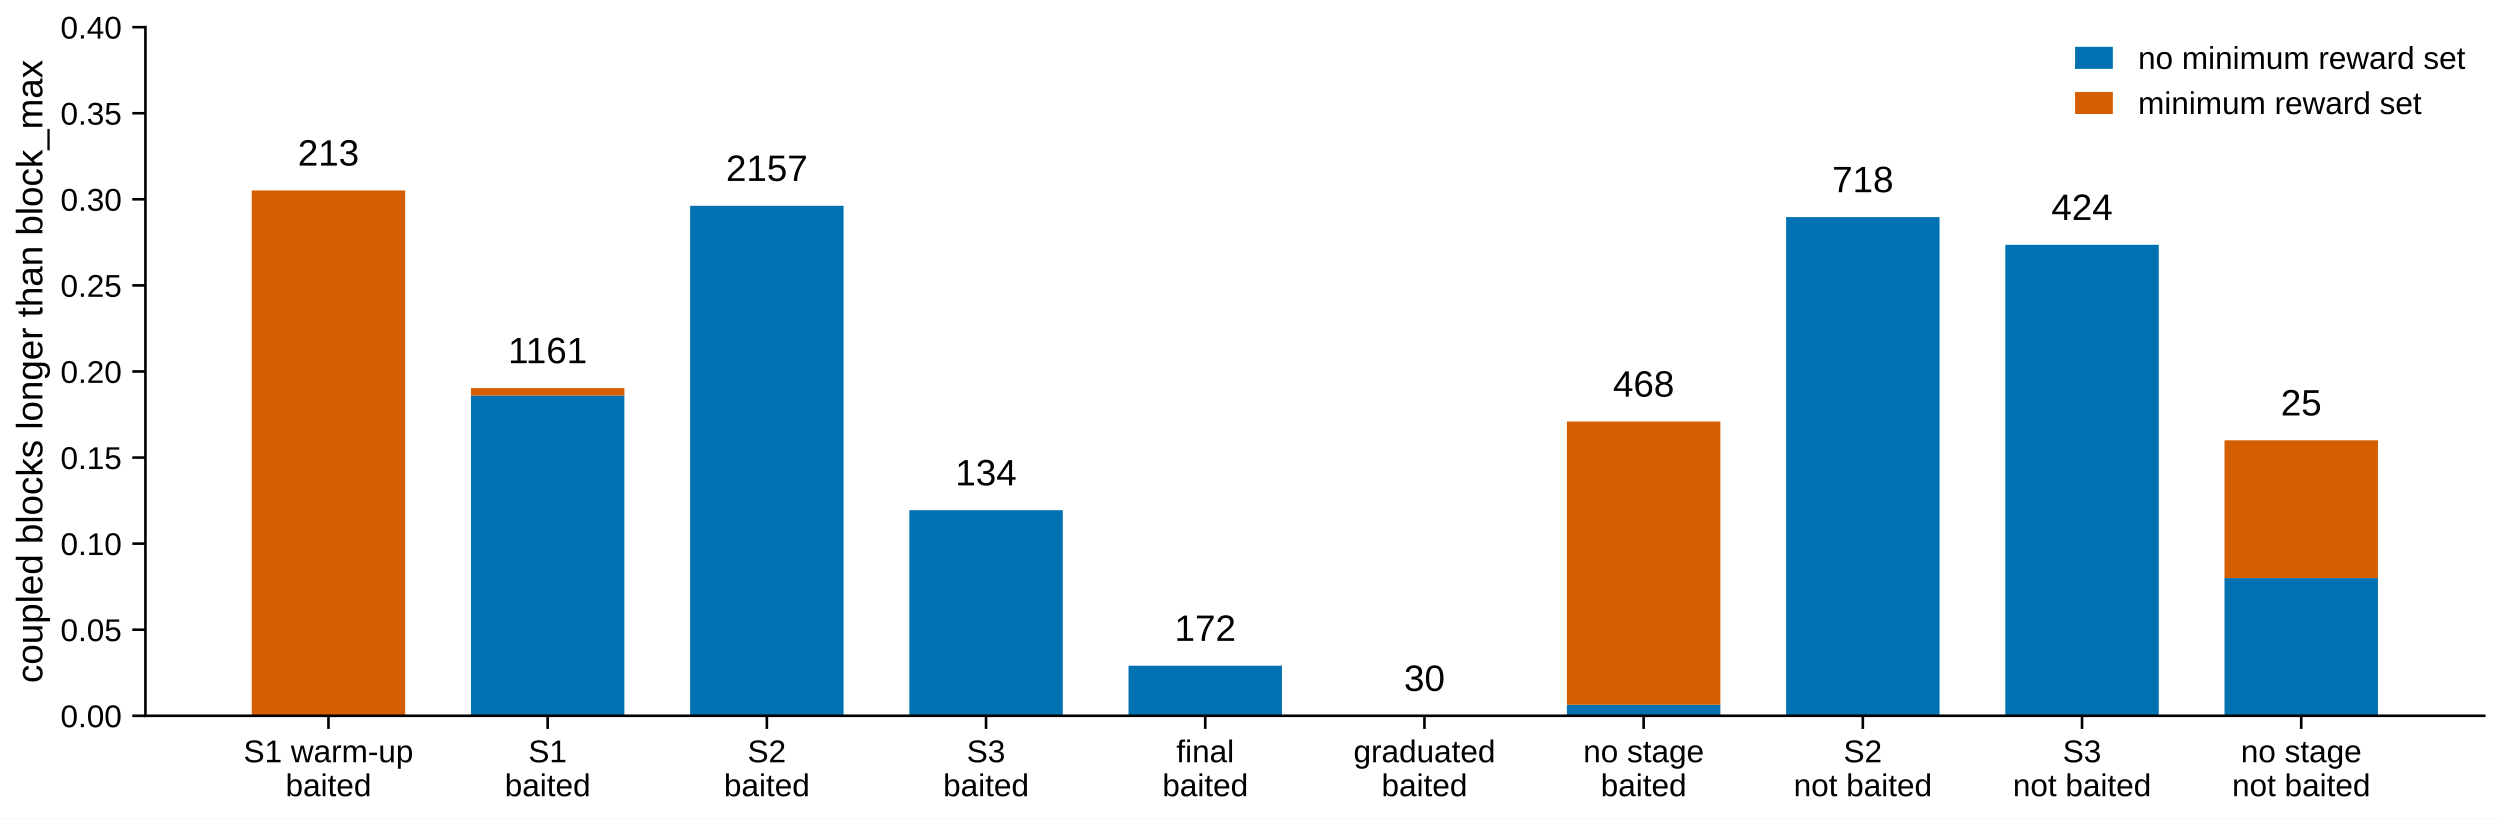
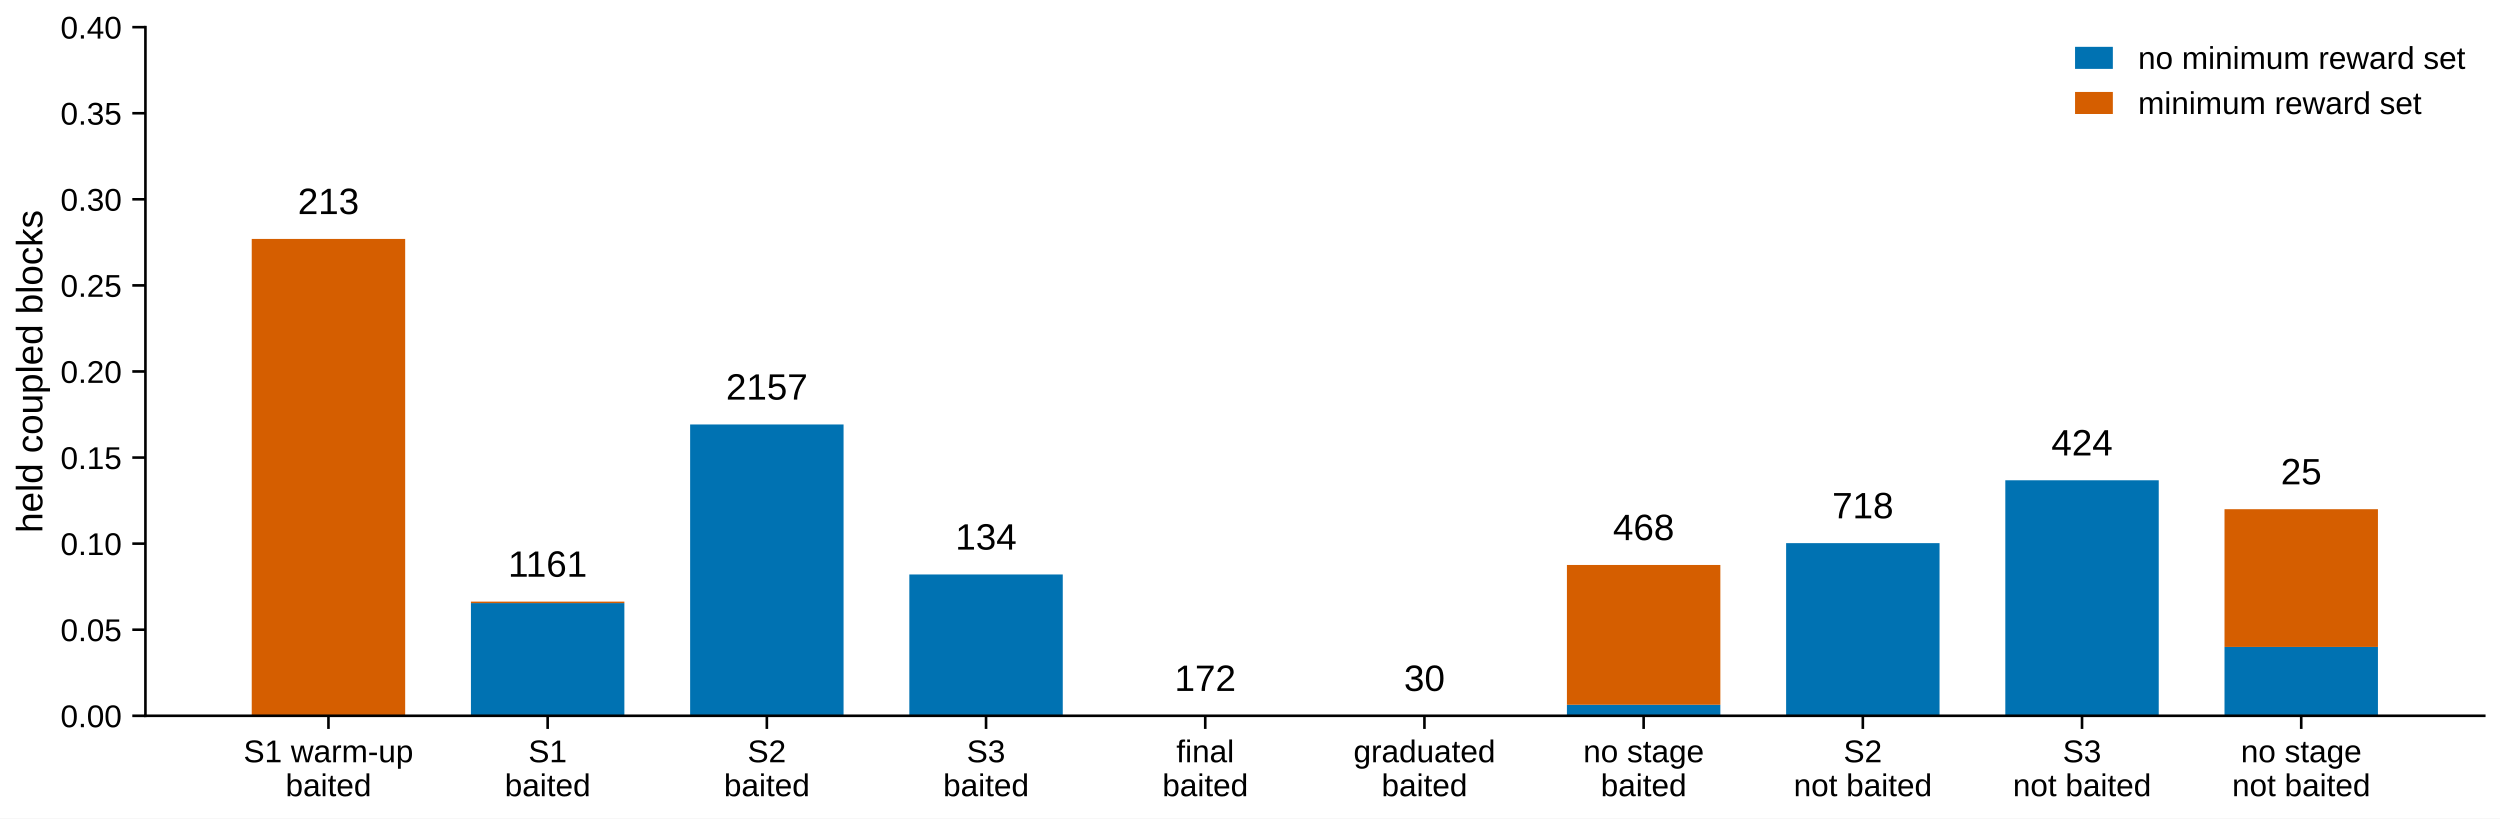
<svg xmlns="http://www.w3.org/2000/svg" xmlns:xlink="http://www.w3.org/1999/xlink" width="476.22pt" height="155.906pt" viewBox="0 0 476.22 155.906" version="1.1">
  <defs>
    <style type="text/css">*{stroke-linejoin: round; stroke-linecap: butt}</style>
  </defs>
  <g id="figure_1">
    <g id="patch_1">
      <path d="M 0 155.906  L 476.22 155.906  L 476.22 0  L 0 0  z " style="fill: #ffffff" />
    </g>
    <g id="axes_1">
      <g id="patch_2">
        <path d="M 27.702 136.349  L 473.22 136.349  L 473.22 5.174  L 27.702 5.174  z " style="fill: #ffffff" />
      </g>
      <g id="patch_3">
-         <path d="M 47.953 136.349  L 77.181 136.349  L 77.181 136.349  L 47.953 136.349  z " clip-path="url(#p3a7ebcb245)" style="fill: #0072b2" />
+         <path d="M 47.953 136.349  L 77.181 136.349  L 77.181 136.349  L 47.953 136.349  z " clip-path="url(#p897dcc1a1b)" style="fill: #0072b2" />
      </g>
      <g id="patch_4">
-         <path d="M 89.707 136.349  L 118.935 136.349  L 118.935 75.338  L 89.707 75.338  z " clip-path="url(#p3a7ebcb245)" style="fill: #0072b2" />
+         <path d="M 89.707 136.349  L 118.935 136.349  L 118.935 114.882  L 89.707 114.882  z " clip-path="url(#p897dcc1a1b)" style="fill: #0072b2" />
      </g>
      <g id="patch_5">
-         <path d="M 131.461 136.349  L 160.689 136.349  L 160.689 39.2  L 131.461 39.2  z " clip-path="url(#p3a7ebcb245)" style="fill: #0072b2" />
+         <path d="M 131.461 136.349  L 160.689 136.349  L 160.689 80.857  L 131.461 80.857  z " clip-path="url(#p897dcc1a1b)" style="fill: #0072b2" />
      </g>
      <g id="patch_6">
-         <path d="M 173.216 136.349  L 202.444 136.349  L 202.444 97.193  L 173.216 97.193  z " clip-path="url(#p3a7ebcb245)" style="fill: #0072b2" />
+         <path d="M 173.216 136.349  L 202.444 136.349  L 202.444 109.429  L 173.216 109.429  z " clip-path="url(#p897dcc1a1b)" style="fill: #0072b2" />
      </g>
      <g id="patch_7">
-         <path d="M 214.97 136.349  L 244.198 136.349  L 244.198 126.816  L 214.97 126.816  z " clip-path="url(#p3a7ebcb245)" style="fill: #0072b2" />
+         <path d="M 214.97 136.349  L 244.198 136.349  L 244.198 136.349  L 214.97 136.349  z " clip-path="url(#p897dcc1a1b)" style="fill: #0072b2" />
      </g>
      <g id="patch_8">
-         <path d="M 256.724 136.349  L 285.952 136.349  L 285.952 136.349  L 256.724 136.349  z " clip-path="url(#p3a7ebcb245)" style="fill: #0072b2" />
+         <path d="M 256.724 136.349  L 285.952 136.349  L 285.952 136.349  L 256.724 136.349  z " clip-path="url(#p897dcc1a1b)" style="fill: #0072b2" />
      </g>
      <g id="patch_9">
-         <path d="M 298.479 136.349  L 327.707 136.349  L 327.707 134.247  L 298.479 134.247  z " clip-path="url(#p3a7ebcb245)" style="fill: #0072b2" />
+         <path d="M 298.479 136.349  L 327.707 136.349  L 327.707 134.247  L 298.479 134.247  z " clip-path="url(#p897dcc1a1b)" style="fill: #0072b2" />
      </g>
      <g id="patch_10">
-         <path d="M 340.233 136.349  L 369.461 136.349  L 369.461 41.348  L 340.233 41.348  z " clip-path="url(#p3a7ebcb245)" style="fill: #0072b2" />
+         <path d="M 340.233 136.349  L 369.461 136.349  L 369.461 103.464  L 340.233 103.464  z " clip-path="url(#p897dcc1a1b)" style="fill: #0072b2" />
      </g>
      <g id="patch_11">
-         <path d="M 381.987 136.349  L 411.215 136.349  L 411.215 46.631  L 381.987 46.631  z " clip-path="url(#p3a7ebcb245)" style="fill: #0072b2" />
+         <path d="M 381.987 136.349  L 411.215 136.349  L 411.215 91.49  L 381.987 91.49  z " clip-path="url(#p897dcc1a1b)" style="fill: #0072b2" />
      </g>
      <g id="patch_12">
-         <path d="M 423.741 136.349  L 452.969 136.349  L 452.969 110.114  L 423.741 110.114  z " clip-path="url(#p3a7ebcb245)" style="fill: #0072b2" />
+         <path d="M 423.741 136.349  L 452.969 136.349  L 452.969 123.232  L 423.741 123.232  z " clip-path="url(#p897dcc1a1b)" style="fill: #0072b2" />
      </g>
      <g id="patch_13">
-         <path d="M 47.953 136.349  L 77.181 136.349  L 77.181 36.275  L 47.953 36.275  z " clip-path="url(#p3a7ebcb245)" style="fill: #d55e00" />
+         <path d="M 47.953 136.349  L 77.181 136.349  L 77.181 45.512  L 47.953 45.512  z " clip-path="url(#p897dcc1a1b)" style="fill: #d55e00" />
      </g>
      <g id="patch_14">
-         <path d="M 89.707 75.338  L 118.935 75.338  L 118.935 73.925  L 89.707 73.925  z " clip-path="url(#p3a7ebcb245)" style="fill: #d55e00" />
+         <path d="M 89.707 114.882  L 118.935 114.882  L 118.935 114.6  L 89.707 114.6  z " clip-path="url(#p897dcc1a1b)" style="fill: #d55e00" />
      </g>
      <g id="patch_15">
-         <path d="M 131.461 39.2  L 160.689 39.2  L 160.689 39.2  L 131.461 39.2  z " clip-path="url(#p3a7ebcb245)" style="fill: #d55e00" />
+         <path d="M 131.461 80.857  L 160.689 80.857  L 160.689 80.857  L 131.461 80.857  z " clip-path="url(#p897dcc1a1b)" style="fill: #d55e00" />
      </g>
      <g id="patch_16">
-         <path d="M 173.216 97.193  L 202.444 97.193  L 202.444 97.193  L 173.216 97.193  z " clip-path="url(#p3a7ebcb245)" style="fill: #d55e00" />
+         <path d="M 173.216 109.429  L 202.444 109.429  L 202.444 109.429  L 173.216 109.429  z " clip-path="url(#p897dcc1a1b)" style="fill: #d55e00" />
      </g>
      <g id="patch_17">
-         <path d="M 214.97 126.816  L 244.198 126.816  L 244.198 126.816  L 214.97 126.816  z " clip-path="url(#p3a7ebcb245)" style="fill: #d55e00" />
+         <path d="M 214.97 136.349  L 244.198 136.349  L 244.198 136.349  L 214.97 136.349  z " clip-path="url(#p897dcc1a1b)" style="fill: #d55e00" />
      </g>
      <g id="patch_18">
-         <path d="M 256.724 136.349  L 285.952 136.349  L 285.952 136.349  L 256.724 136.349  z " clip-path="url(#p3a7ebcb245)" style="fill: #d55e00" />
+         <path d="M 256.724 136.349  L 285.952 136.349  L 285.952 136.349  L 256.724 136.349  z " clip-path="url(#p897dcc1a1b)" style="fill: #d55e00" />
      </g>
      <g id="patch_19">
-         <path d="M 298.479 134.247  L 327.707 134.247  L 327.707 80.292  L 298.479 80.292  z " clip-path="url(#p3a7ebcb245)" style="fill: #d55e00" />
+         <path d="M 298.479 134.247  L 327.707 134.247  L 327.707 107.62  L 298.479 107.62  z " clip-path="url(#p897dcc1a1b)" style="fill: #d55e00" />
      </g>
      <g id="patch_20">
-         <path d="M 340.233 41.348  L 369.461 41.348  L 369.461 41.348  L 340.233 41.348  z " clip-path="url(#p3a7ebcb245)" style="fill: #d55e00" />
+         <path d="M 340.233 103.464  L 369.461 103.464  L 369.461 103.464  L 340.233 103.464  z " clip-path="url(#p897dcc1a1b)" style="fill: #d55e00" />
      </g>
      <g id="patch_21">
-         <path d="M 381.987 46.631  L 411.215 46.631  L 411.215 46.631  L 381.987 46.631  z " clip-path="url(#p3a7ebcb245)" style="fill: #d55e00" />
+         <path d="M 381.987 91.49  L 411.215 91.49  L 411.215 91.49  L 381.987 91.49  z " clip-path="url(#p897dcc1a1b)" style="fill: #d55e00" />
      </g>
      <g id="patch_22">
-         <path d="M 423.741 110.114  L 452.969 110.114  L 452.969 83.879  L 423.741 83.879  z " clip-path="url(#p3a7ebcb245)" style="fill: #d55e00" />
+         <path d="M 423.741 123.232  L 452.969 123.232  L 452.969 96.997  L 423.741 96.997  z " clip-path="url(#p897dcc1a1b)" style="fill: #d55e00" />
      </g>
      <g id="matplotlib.axis_1">
        <g id="xtick_1">
          <g id="line2d_1">
            <defs>
              <path id="md31456fca1" d="M 0 0  L 0 2.5  " style="stroke: #000000; stroke-width: 0.5" />
            </defs>
            <g>
              <use xlink:href="#md31456fca1" x="62.567" y="136.349" style="stroke: #000000; stroke-width: 0.5" />
            </g>
          </g>
          <g id="text_1">
            <text style="font-size: 6px; font-family: 'Arial', 'Liberation Sans', 'Helvetica', sans-serif" transform="translate(46.396 145.1975)">S1 warm-up</text>
            <text style="font-size: 6px; font-family: 'Arial', 'Liberation Sans', 'Helvetica', sans-serif" transform="translate(54.39381 151.6603)">baited</text>
          </g>
        </g>
        <g id="xtick_2">
          <g id="line2d_2">
            <g>
              <use xlink:href="#md31456fca1" x="104.321" y="136.349" style="stroke: #000000; stroke-width: 0.5" />
            </g>
          </g>
          <g id="text_2">
            <text style="font-size: 6px; font-family: 'Arial', 'Liberation Sans', 'Helvetica', sans-serif" transform="translate(100.6518 145.1975)">S1</text>
            <text style="font-size: 6px; font-family: 'Arial', 'Liberation Sans', 'Helvetica', sans-serif" transform="translate(96.14808 151.6603)">baited</text>
          </g>
        </g>
        <g id="xtick_3">
          <g id="line2d_3">
            <g>
              <use xlink:href="#md31456fca1" x="146.075" y="136.349" style="stroke: #000000; stroke-width: 0.5" />
            </g>
          </g>
          <g id="text_3">
            <text style="font-size: 6px; font-family: 'Arial', 'Liberation Sans', 'Helvetica', sans-serif" transform="translate(142.4061 145.1975)">S2</text>
            <text style="font-size: 6px; font-family: 'Arial', 'Liberation Sans', 'Helvetica', sans-serif" transform="translate(137.9024 151.6603)">baited</text>
          </g>
        </g>
        <g id="xtick_4">
          <g id="line2d_4">
            <g>
              <use xlink:href="#md31456fca1" x="187.83" y="136.349" style="stroke: #000000; stroke-width: 0.5" />
            </g>
          </g>
          <g id="text_4">
            <text style="font-size: 6px; font-family: 'Arial', 'Liberation Sans', 'Helvetica', sans-serif" transform="translate(184.1604 145.1975)">S3</text>
            <text style="font-size: 6px; font-family: 'Arial', 'Liberation Sans', 'Helvetica', sans-serif" transform="translate(179.6566 151.6603)">baited</text>
          </g>
        </g>
        <g id="xtick_5">
          <g id="line2d_5">
            <g>
              <use xlink:href="#md31456fca1" x="229.584" y="136.349" style="stroke: #000000; stroke-width: 0.5" />
            </g>
          </g>
          <g id="text_5">
            <text style="font-size: 6px; font-family: 'Arial', 'Liberation Sans', 'Helvetica', sans-serif" transform="translate(224.0809 145.1975)">final</text>
            <text style="font-size: 6px; font-family: 'Arial', 'Liberation Sans', 'Helvetica', sans-serif" transform="translate(221.4109 151.6603)">baited</text>
          </g>
        </g>
        <g id="xtick_6">
          <g id="line2d_6">
            <g>
              <use xlink:href="#md31456fca1" x="271.338" y="136.349" style="stroke: #000000; stroke-width: 0.5" />
            </g>
          </g>
          <g id="text_6">
            <text style="font-size: 6px; font-family: 'Arial', 'Liberation Sans', 'Helvetica', sans-serif" transform="translate(257.828 145.1975)">graduated</text>
            <text style="font-size: 6px; font-family: 'Arial', 'Liberation Sans', 'Helvetica', sans-serif" transform="translate(263.1652 151.6603)">baited</text>
          </g>
        </g>
        <g id="xtick_7">
          <g id="line2d_7">
            <g>
              <use xlink:href="#md31456fca1" x="313.093" y="136.349" style="stroke: #000000; stroke-width: 0.5" />
            </g>
          </g>
          <g id="text_7">
            <text style="font-size: 6px; font-family: 'Arial', 'Liberation Sans', 'Helvetica', sans-serif" transform="translate(301.5843 145.1975)">no stage</text>
            <text style="font-size: 6px; font-family: 'Arial', 'Liberation Sans', 'Helvetica', sans-serif" transform="translate(304.9195 151.6603)">baited</text>
          </g>
        </g>
        <g id="xtick_8">
          <g id="line2d_8">
            <g>
              <use xlink:href="#md31456fca1" x="354.847" y="136.349" style="stroke: #000000; stroke-width: 0.5" />
            </g>
          </g>
          <g id="text_8">
            <text style="font-size: 6px; font-family: 'Arial', 'Liberation Sans', 'Helvetica', sans-serif" transform="translate(351.1775 145.1975)">S2</text>
            <text style="font-size: 6px; font-family: 'Arial', 'Liberation Sans', 'Helvetica', sans-serif" transform="translate(341.6703 151.6603)">not baited</text>
          </g>
        </g>
        <g id="xtick_9">
          <g id="line2d_9">
            <g>
              <use xlink:href="#md31456fca1" x="396.601" y="136.349" style="stroke: #000000; stroke-width: 0.5" />
            </g>
          </g>
          <g id="text_9">
            <text style="font-size: 6px; font-family: 'Arial', 'Liberation Sans', 'Helvetica', sans-serif" transform="translate(392.9318 145.1975)">S3</text>
            <text style="font-size: 6px; font-family: 'Arial', 'Liberation Sans', 'Helvetica', sans-serif" transform="translate(383.4246 151.6603)">not baited</text>
          </g>
        </g>
        <g id="xtick_10">
          <g id="line2d_10">
            <g>
              <use xlink:href="#md31456fca1" x="438.355" y="136.349" style="stroke: #000000; stroke-width: 0.5" />
            </g>
          </g>
          <g id="text_10">
            <text style="font-size: 6px; font-family: 'Arial', 'Liberation Sans', 'Helvetica', sans-serif" transform="translate(426.8471 145.1975)">no stage</text>
            <text style="font-size: 6px; font-family: 'Arial', 'Liberation Sans', 'Helvetica', sans-serif" transform="translate(425.1789 151.6603)">not baited</text>
          </g>
        </g>
      </g>
      <g id="matplotlib.axis_2">
        <g id="ytick_1">
          <g id="line2d_11">
            <defs>
              <path id="md49a575f19" d="M 0 0  L -2.5 0  " style="stroke: #000000; stroke-width: 0.5" />
            </defs>
            <g>
              <use xlink:href="#md49a575f19" x="27.702" y="136.349" style="stroke: #000000; stroke-width: 0.5" />
            </g>
          </g>
          <g id="text_11">
            <text style="font-size: 6px; font-family: 'Arial', 'Liberation Sans', 'Helvetica', sans-serif; text-anchor: end" x="23.202" y="138.523" transform="rotate(-0 23.20211 138.5235)">0.00</text>
          </g>
        </g>
        <g id="ytick_2">
          <g id="line2d_12">
            <g>
              <use xlink:href="#md49a575f19" x="27.702" y="119.953" style="stroke: #000000; stroke-width: 0.5" />
            </g>
          </g>
          <g id="text_12">
            <text style="font-size: 6px; font-family: 'Arial', 'Liberation Sans', 'Helvetica', sans-serif; text-anchor: end" x="23.202" y="122.127" transform="rotate(-0 23.20211 122.1266)">0.05</text>
          </g>
        </g>
        <g id="ytick_3">
          <g id="line2d_13">
            <g>
              <use xlink:href="#md49a575f19" x="27.702" y="103.556" style="stroke: #000000; stroke-width: 0.5" />
            </g>
          </g>
          <g id="text_13">
            <text style="font-size: 6px; font-family: 'Arial', 'Liberation Sans', 'Helvetica', sans-serif; text-anchor: end" x="23.202" y="105.73" transform="rotate(-0 23.20211 105.7297)">0.10</text>
          </g>
        </g>
        <g id="ytick_4">
          <g id="line2d_14">
            <g>
              <use xlink:href="#md49a575f19" x="27.702" y="87.159" style="stroke: #000000; stroke-width: 0.5" />
            </g>
          </g>
          <g id="text_14">
            <text style="font-size: 6px; font-family: 'Arial', 'Liberation Sans', 'Helvetica', sans-serif; text-anchor: end" x="23.202" y="89.333" transform="rotate(-0 23.20211 89.3328)">0.15</text>
          </g>
        </g>
        <g id="ytick_5">
          <g id="line2d_15">
            <g>
              <use xlink:href="#md49a575f19" x="27.702" y="70.762" style="stroke: #000000; stroke-width: 0.5" />
            </g>
          </g>
          <g id="text_15">
            <text style="font-size: 6px; font-family: 'Arial', 'Liberation Sans', 'Helvetica', sans-serif; text-anchor: end" x="23.202" y="72.936" transform="rotate(-0 23.20211 72.93591)">0.20</text>
          </g>
        </g>
        <g id="ytick_6">
          <g id="line2d_16">
            <g>
              <use xlink:href="#md49a575f19" x="27.702" y="54.365" style="stroke: #000000; stroke-width: 0.5" />
            </g>
          </g>
          <g id="text_16">
            <text style="font-size: 6px; font-family: 'Arial', 'Liberation Sans', 'Helvetica', sans-serif; text-anchor: end" x="23.202" y="56.539" transform="rotate(-0 23.20211 56.53903)">0.25</text>
          </g>
        </g>
        <g id="ytick_7">
          <g id="line2d_17">
            <g>
              <use xlink:href="#md49a575f19" x="27.702" y="37.968" style="stroke: #000000; stroke-width: 0.5" />
            </g>
          </g>
          <g id="text_17">
            <text style="font-size: 6px; font-family: 'Arial', 'Liberation Sans', 'Helvetica', sans-serif; text-anchor: end" x="23.202" y="40.142" transform="rotate(-0 23.20211 40.14214)">0.30</text>
          </g>
        </g>
        <g id="ytick_8">
          <g id="line2d_18">
            <g>
              <use xlink:href="#md49a575f19" x="27.702" y="21.571" style="stroke: #000000; stroke-width: 0.5" />
            </g>
          </g>
          <g id="text_18">
            <text style="font-size: 6px; font-family: 'Arial', 'Liberation Sans', 'Helvetica', sans-serif; text-anchor: end" x="23.202" y="23.745" transform="rotate(-0 23.20211 23.74525)">0.35</text>
          </g>
        </g>
        <g id="ytick_9">
          <g id="line2d_19">
            <g>
              <use xlink:href="#md49a575f19" x="27.702" y="5.174" style="stroke: #000000; stroke-width: 0.5" />
            </g>
          </g>
          <g id="text_19">
            <text style="font-size: 6px; font-family: 'Arial', 'Liberation Sans', 'Helvetica', sans-serif; text-anchor: end" x="23.202" y="7.348" transform="rotate(-0 23.20211 7.348365)">0.40</text>
          </g>
        </g>
        <g id="text_20">
-           <text style="font-size: 7px; font-family: 'Arial', 'Liberation Sans', 'Helvetica', sans-serif; text-anchor: middle" x="8.073" y="70.762" transform="rotate(-90 8.073053 70.76185)">coupled blocks longer than block_max</text>
+           <text style="font-size: 7px; font-family: 'Arial', 'Liberation Sans', 'Helvetica', sans-serif; text-anchor: middle" x="8.073" y="70.762" transform="rotate(-90 8.073053 70.76185)">held coupled blocks</text>
        </g>
      </g>
      <g id="patch_23">
        <path d="M 27.702 136.349  L 27.702 5.174  " style="fill: none; stroke: #000000; stroke-width: 0.5; stroke-linejoin: miter; stroke-linecap: square" />
      </g>
      <g id="patch_24">
        <path d="M 27.702 136.349  L 473.22 136.349  " style="fill: none; stroke: #000000; stroke-width: 0.5; stroke-linejoin: miter; stroke-linecap: square" />
      </g>
      <g id="text_21">
-         <text style="font-size: 7px; font-family: 'Arial', 'Liberation Sans', 'Helvetica', sans-serif; text-anchor: middle" x="62.567" y="31.543" transform="rotate(-0 62.56694 31.54262)">213</text>
+         <text style="font-size: 7px; font-family: 'Arial', 'Liberation Sans', 'Helvetica', sans-serif; text-anchor: middle" x="62.567" y="40.78" transform="rotate(-0 62.56694 40.78031)">213</text>
      </g>
      <g id="text_22">
-         <text style="font-size: 7px; font-family: 'Arial', 'Liberation Sans', 'Helvetica', sans-serif; text-anchor: middle" x="104.321" y="69.194" transform="rotate(-0 104.3212 69.19354)">1161</text>
+         <text style="font-size: 7px; font-family: 'Arial', 'Liberation Sans', 'Helvetica', sans-serif; text-anchor: middle" x="104.321" y="109.868" transform="rotate(-0 104.3212 109.868)">1161</text>
      </g>
      <g id="text_23">
-         <text style="font-size: 7px; font-family: 'Arial', 'Liberation Sans', 'Helvetica', sans-serif; text-anchor: middle" x="146.075" y="34.468" transform="rotate(-0 146.0755 34.46768)">2157</text>
+         <text style="font-size: 7px; font-family: 'Arial', 'Liberation Sans', 'Helvetica', sans-serif; text-anchor: middle" x="146.075" y="76.125" transform="rotate(-0 146.0755 76.12504)">2157</text>
      </g>
      <g id="text_24">
-         <text style="font-size: 7px; font-family: 'Arial', 'Liberation Sans', 'Helvetica', sans-serif; text-anchor: middle" x="187.83" y="92.461" transform="rotate(-0 187.8298 92.46077)">134</text>
+         <text style="font-size: 7px; font-family: 'Arial', 'Liberation Sans', 'Helvetica', sans-serif; text-anchor: middle" x="187.83" y="104.697" transform="rotate(-0 187.8298 104.6973)">134</text>
      </g>
      <g id="text_25">
-         <text style="font-size: 7px; font-family: 'Arial', 'Liberation Sans', 'Helvetica', sans-serif; text-anchor: middle" x="229.584" y="122.084" transform="rotate(-0 229.584 122.0844)">172</text>
+         <text style="font-size: 7px; font-family: 'Arial', 'Liberation Sans', 'Helvetica', sans-serif; text-anchor: middle" x="229.584" y="131.618" transform="rotate(-0 229.584 131.6175)">172</text>
      </g>
      <g id="text_26">
        <text style="font-size: 7px; font-family: 'Arial', 'Liberation Sans', 'Helvetica', sans-serif; text-anchor: middle" x="271.338" y="131.618" transform="rotate(-0 271.3383 131.6175)">30</text>
      </g>
      <g id="text_27">
-         <text style="font-size: 7px; font-family: 'Arial', 'Liberation Sans', 'Helvetica', sans-serif; text-anchor: middle" x="313.093" y="75.56" transform="rotate(-0 313.0926 75.55979)">468</text>
+         <text style="font-size: 7px; font-family: 'Arial', 'Liberation Sans', 'Helvetica', sans-serif; text-anchor: middle" x="313.093" y="102.888" transform="rotate(-0 313.0926 102.8879)">468</text>
      </g>
      <g id="text_28">
-         <text style="font-size: 7px; font-family: 'Arial', 'Liberation Sans', 'Helvetica', sans-serif; text-anchor: middle" x="354.847" y="36.616" transform="rotate(-0 354.8469 36.61606)">718</text>
+         <text style="font-size: 7px; font-family: 'Arial', 'Liberation Sans', 'Helvetica', sans-serif; text-anchor: middle" x="354.847" y="98.732" transform="rotate(-0 354.8469 98.7324)">718</text>
      </g>
      <g id="text_29">
-         <text style="font-size: 7px; font-family: 'Arial', 'Liberation Sans', 'Helvetica', sans-serif; text-anchor: middle" x="396.601" y="41.899" transform="rotate(-0 396.6011 41.8987)">424</text>
+         <text style="font-size: 7px; font-family: 'Arial', 'Liberation Sans', 'Helvetica', sans-serif; text-anchor: middle" x="396.601" y="86.758" transform="rotate(-0 396.6011 86.75811)">424</text>
      </g>
      <g id="text_30">
-         <text style="font-size: 7px; font-family: 'Arial', 'Liberation Sans', 'Helvetica', sans-serif; text-anchor: middle" x="438.355" y="79.147" transform="rotate(-0 438.3554 79.14748)">25</text>
+         <text style="font-size: 7px; font-family: 'Arial', 'Liberation Sans', 'Helvetica', sans-serif; text-anchor: middle" x="438.355" y="92.265" transform="rotate(-0 438.3554 92.26499)">25</text>
      </g>
      <g id="legend_1">
        <g id="patch_25">
          <path d="M 395.272 13.122  L 402.472 13.122  L 402.472 8.922  L 395.272 8.922  z " style="fill: #0072b2" />
        </g>
        <g id="text_31">
          <text style="font-size: 6px; font-family: 'Arial', 'Liberation Sans', 'Helvetica', sans-serif; text-anchor: start" x="407.272" y="13.122" transform="rotate(-0 407.2718 13.12243)">no minimum reward set</text>
        </g>
        <g id="patch_26">
          <path d="M 395.272 21.716  L 402.472 21.716  L 402.472 17.516  L 395.272 17.516  z " style="fill: #d55e00" />
        </g>
        <g id="text_32">
          <text style="font-size: 6px; font-family: 'Arial', 'Liberation Sans', 'Helvetica', sans-serif; text-anchor: start" x="407.272" y="21.716" transform="rotate(-0 407.2718 21.71555)">minimum reward set</text>
        </g>
      </g>
    </g>
  </g>
  <defs>
-     <clipPath id="p3a7ebcb245">
+     <clipPath id="p897dcc1a1b">
      <rect x="27.702" y="5.174" width="445.518" height="131.175" />
    </clipPath>
  </defs>
</svg>
